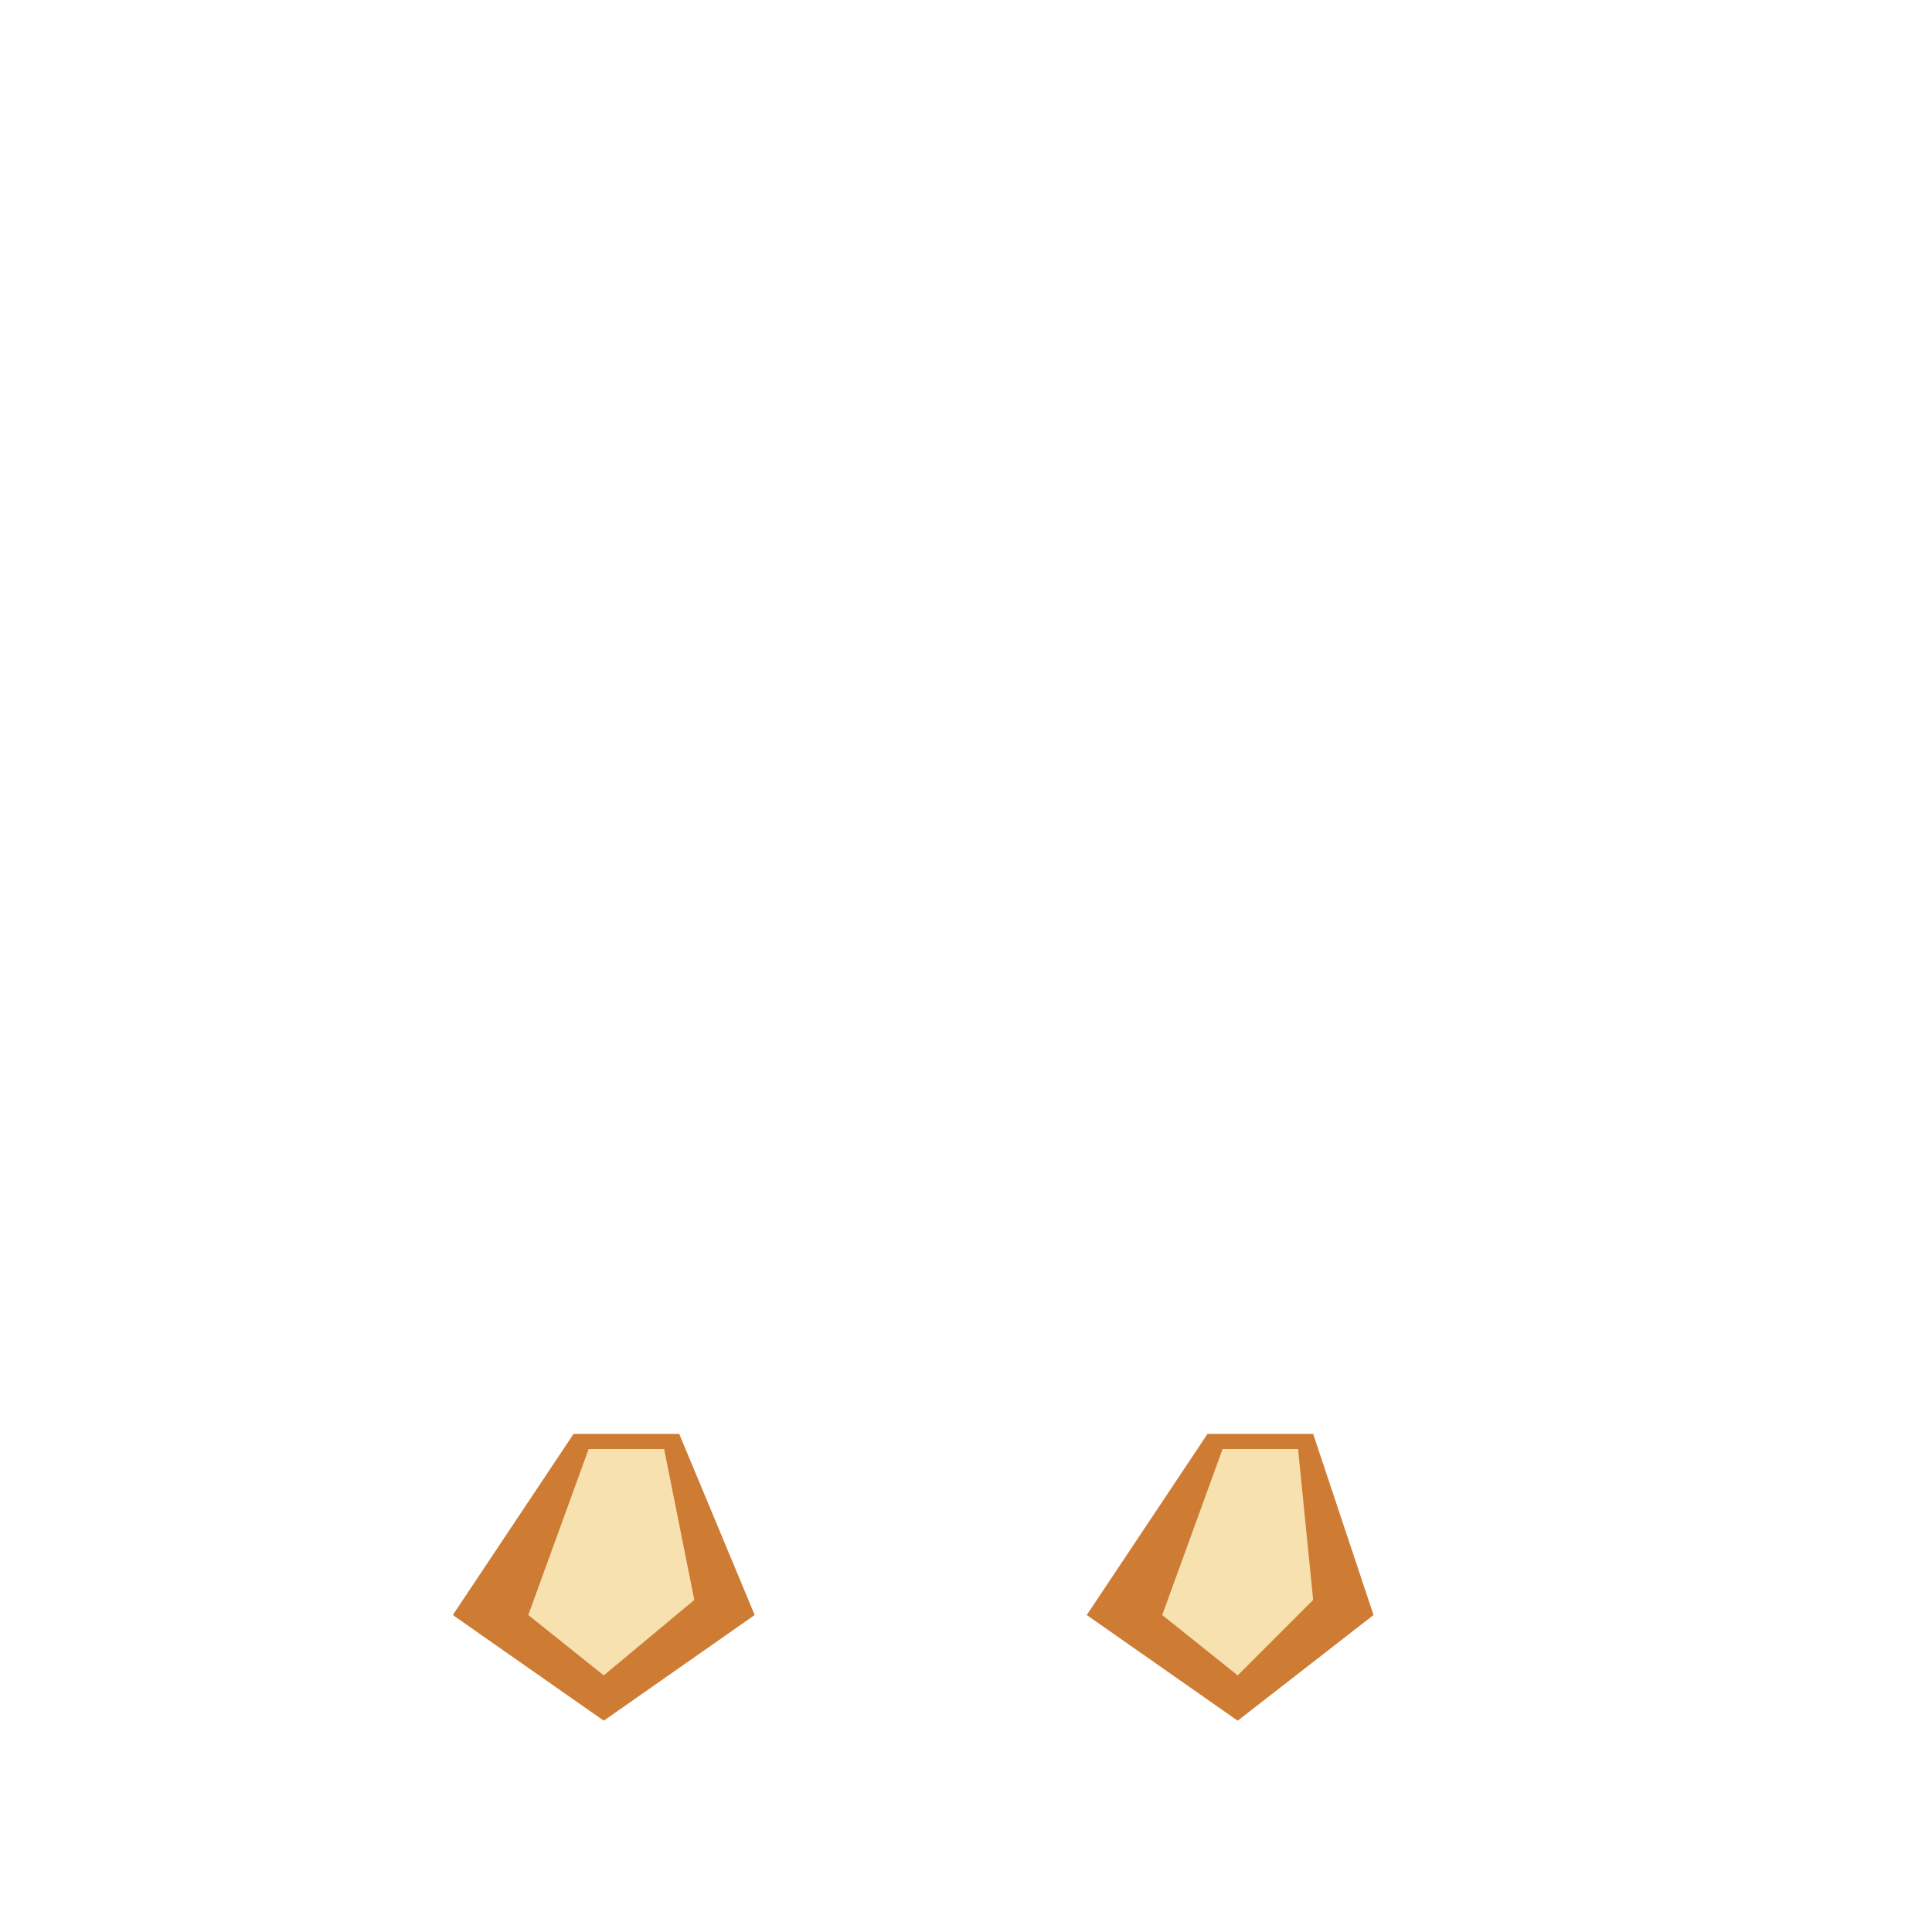
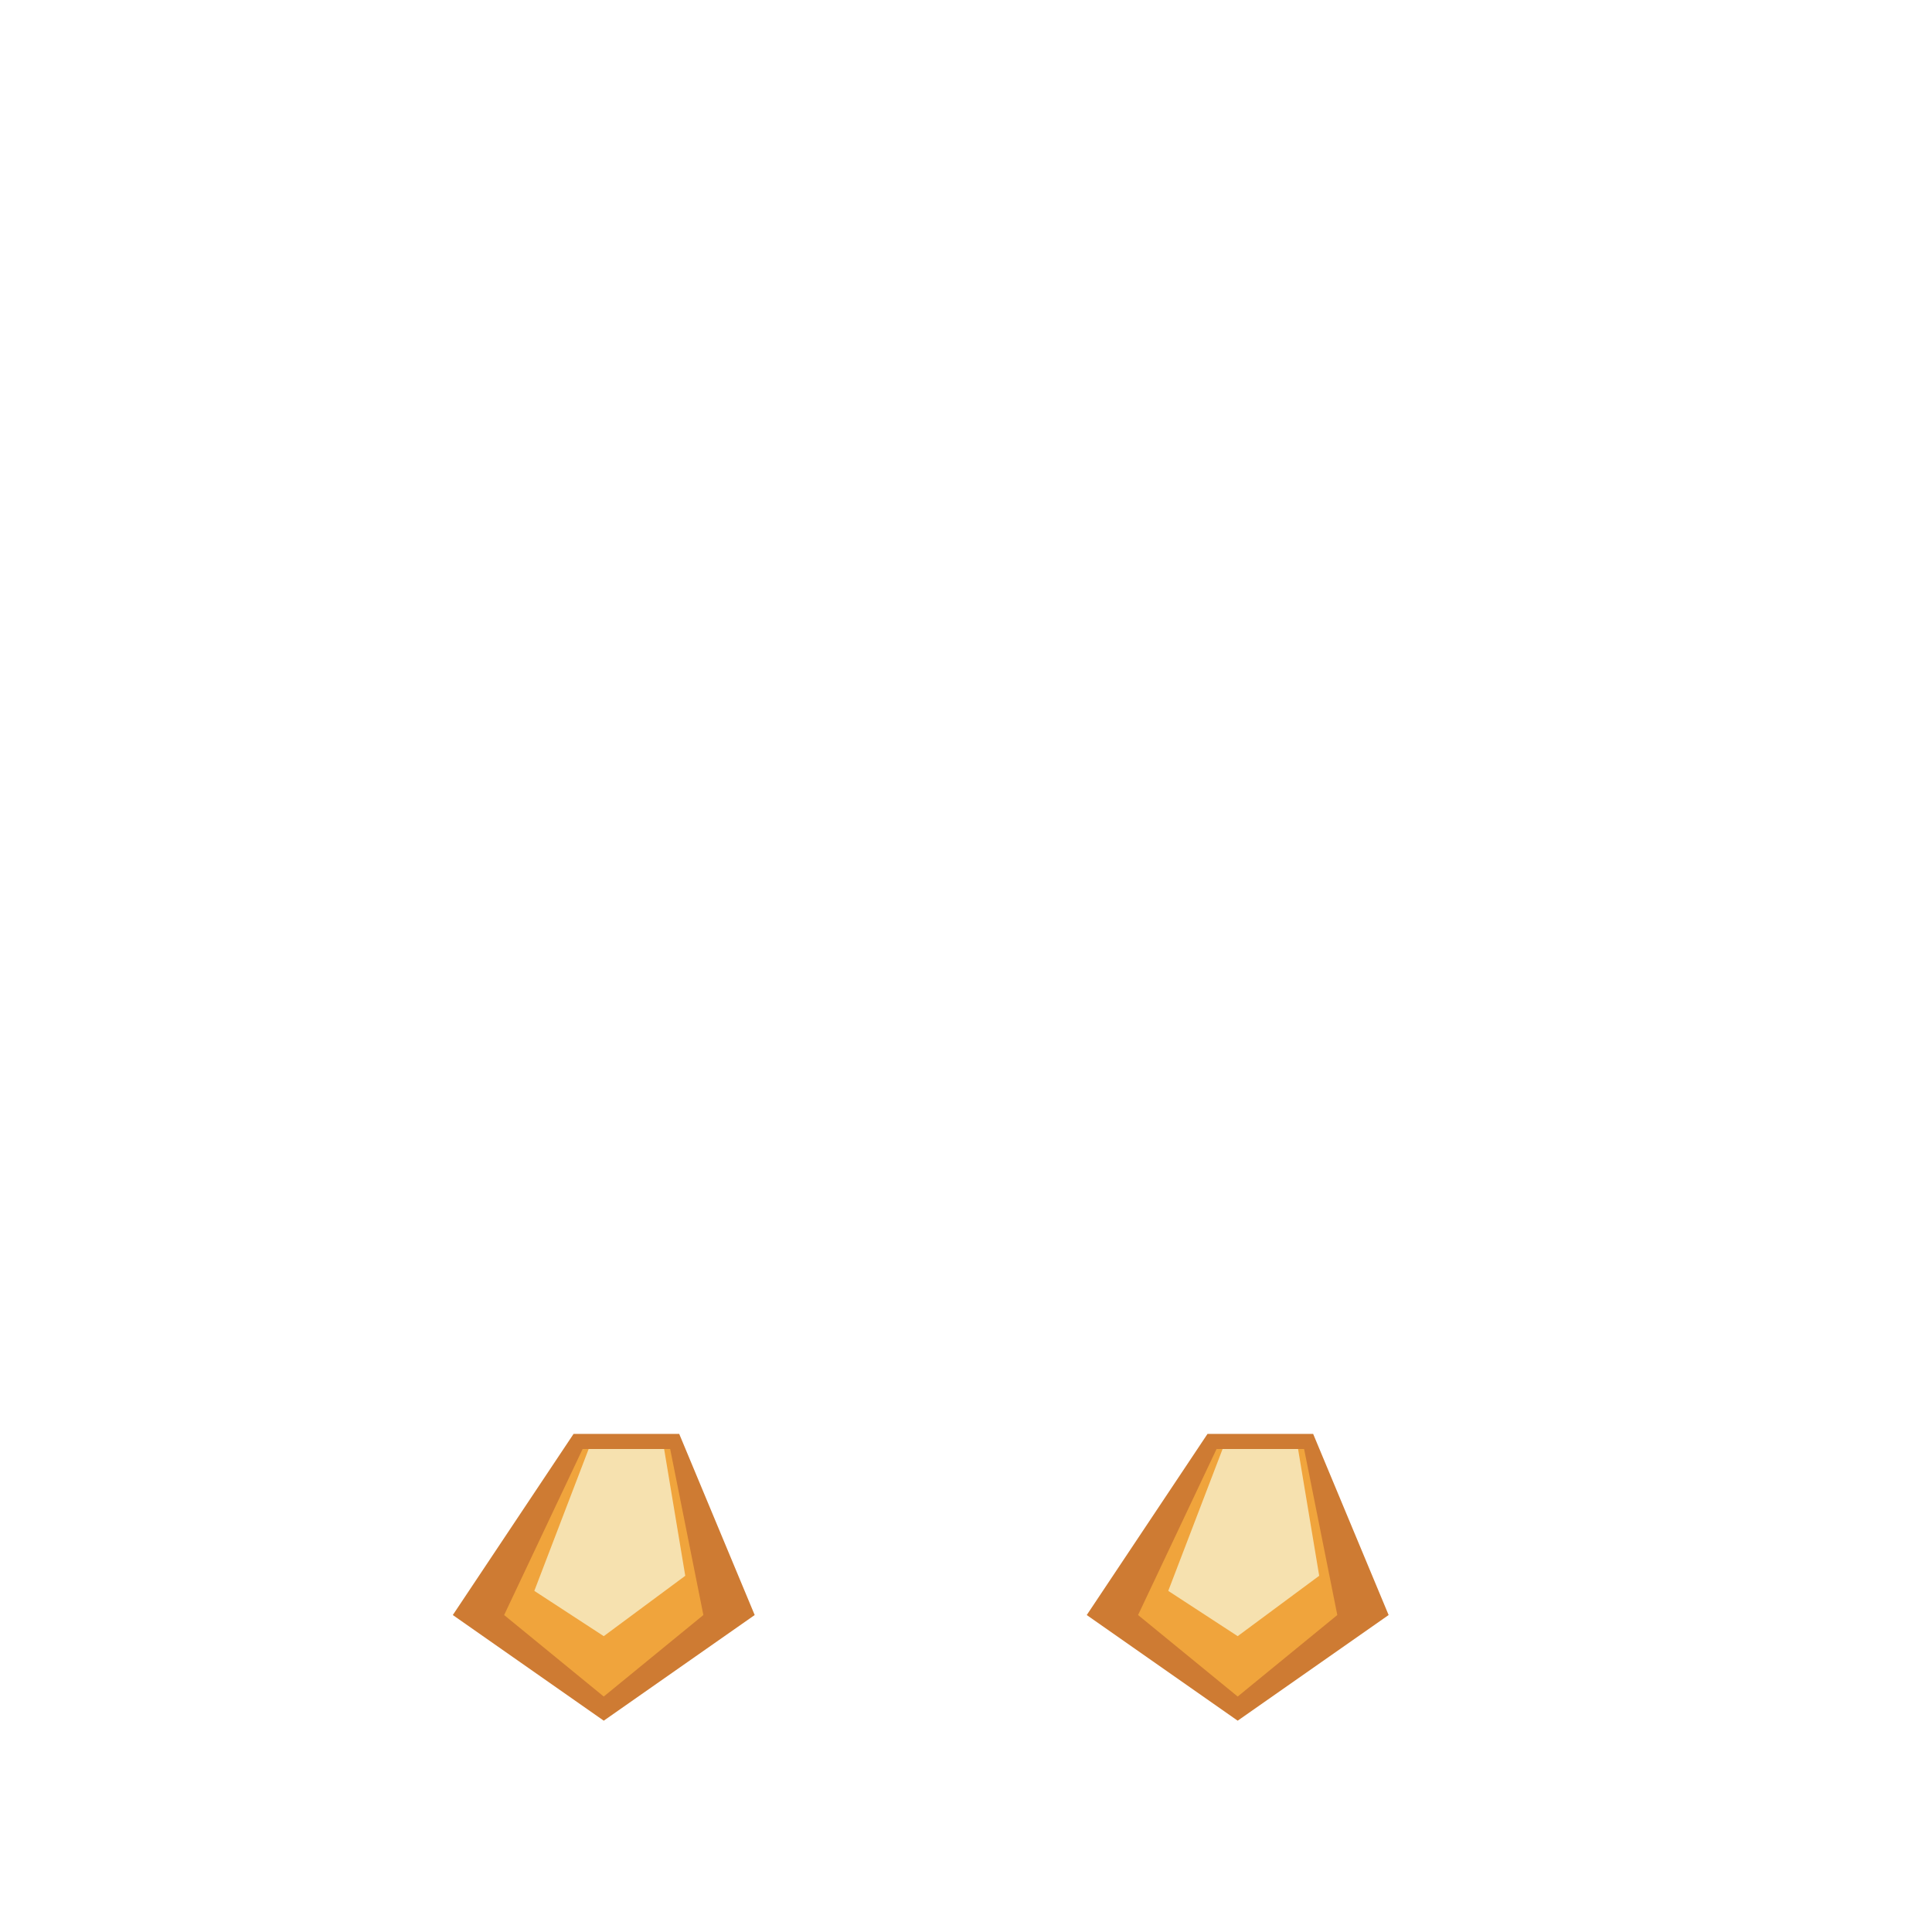
<svg xmlns="http://www.w3.org/2000/svg" width="128" height="128" viewBox="0 0 128 128">
  <g stroke-linecap="round" stroke-linejoin="round">
    <g id="jet-flame" data-layer="jet-flame">
-       <path d="M38 95 L30 107 L40 114 L50 107 L45 95 Z" fill="#ce7b33" stroke="none" stroke-width="0" />
-       <path d="M39 96 L35 107 L40 111 L46 106 L44 96 Z" fill="#f6e1af" stroke="none" stroke-width="0" />
-       <path d="M80 95 L72 107 L82 114 L91 107 L87 95 Z" fill="#ce7b33" stroke="none" stroke-width="0" />
-       <path d="M81 96 L77 107 L82 111 L87 106 L86 96 Z" fill="#f6e1af" stroke="none" stroke-width="0" />
+       <g data-zone="flame">
+         <path d="M38 95 L30 107 L40 114 L50 107 L45 95 Z" fill="#ce7b33" />
+         <path d="M38.6 96 L33.4 107 L40 112.4 L46.6 107 L44.4 96 Z" fill="#f0a43c" />
+         <path d="M39 96 L35.4 105.4 L40 108.4 L45.4 104.4 L44 96 Z" fill="#f6e1af" />
+         <path d="M80 95 L72 107 L82 114 L92 107 L87 95 Z" fill="#ce7b33" />
+         <path d="M80.6 96 L75.4 107 L82 112.4 L88.6 107 L86.4 96 Z" fill="#f0a43c" />
+         <path d="M81 96 L77.4 105.4 L82 108.4 L87.4 104.4 L86 96 Z" fill="#f6e1af" />
+       </g>
    </g>
  </g>
</svg>
